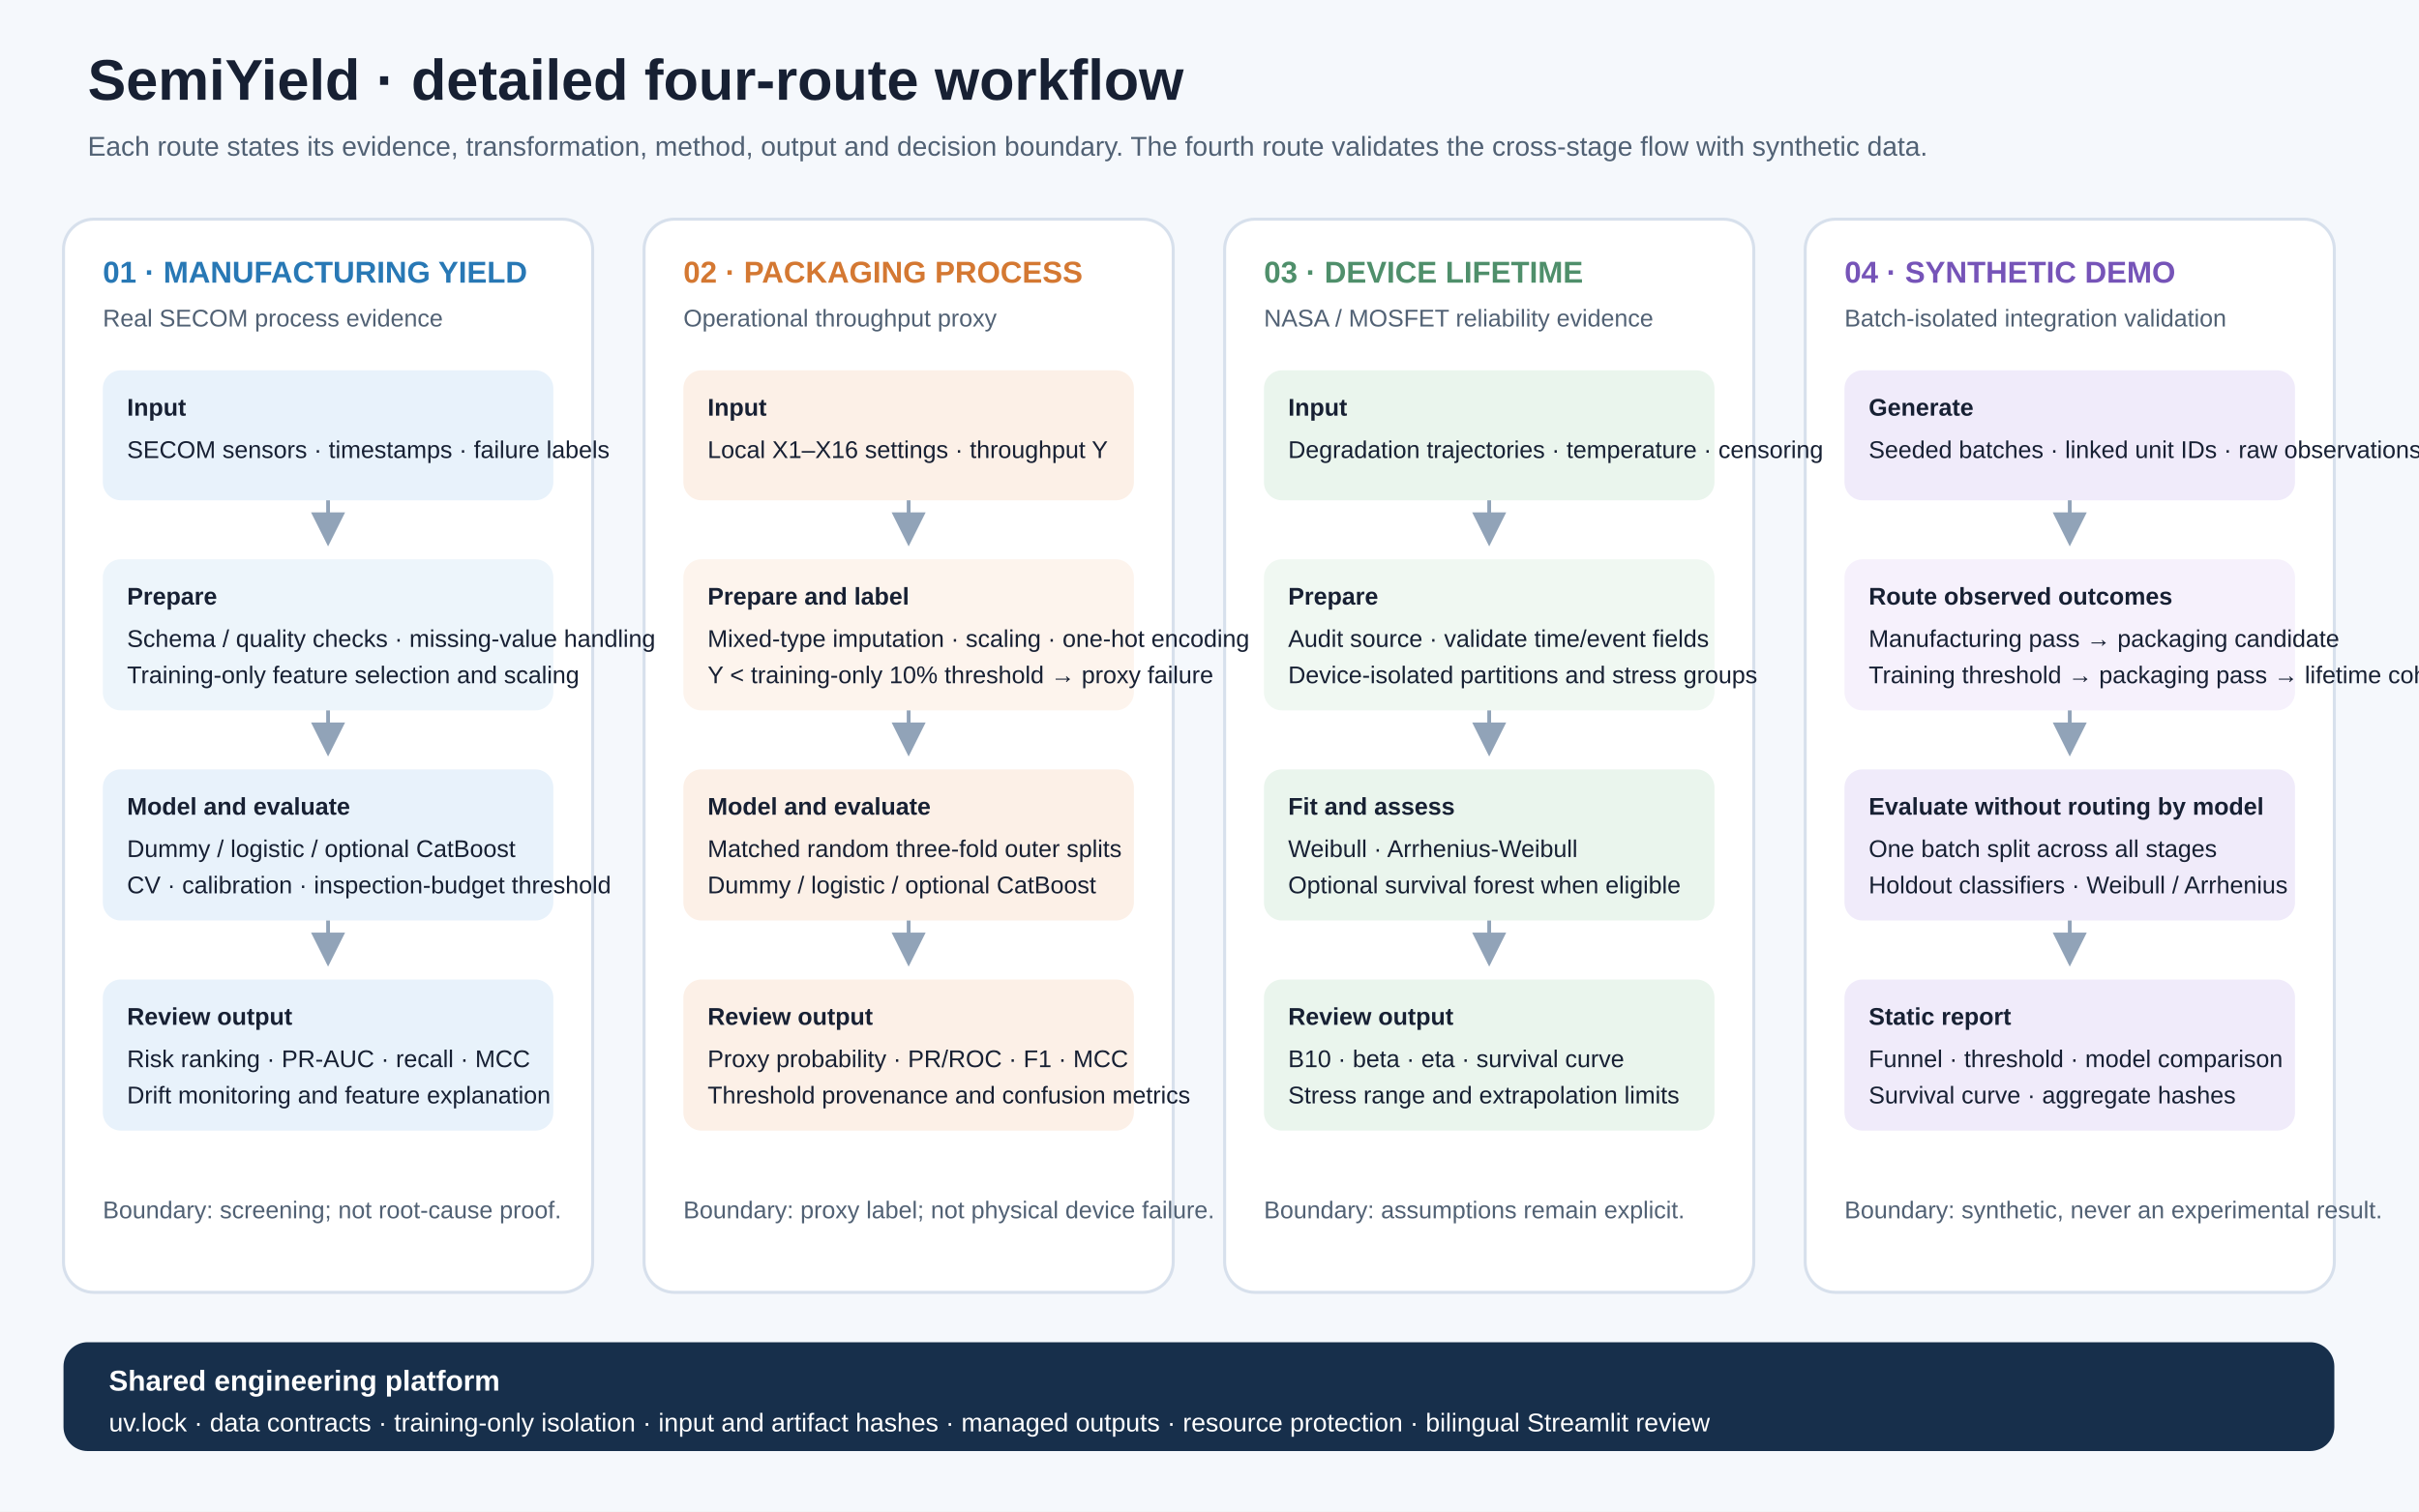
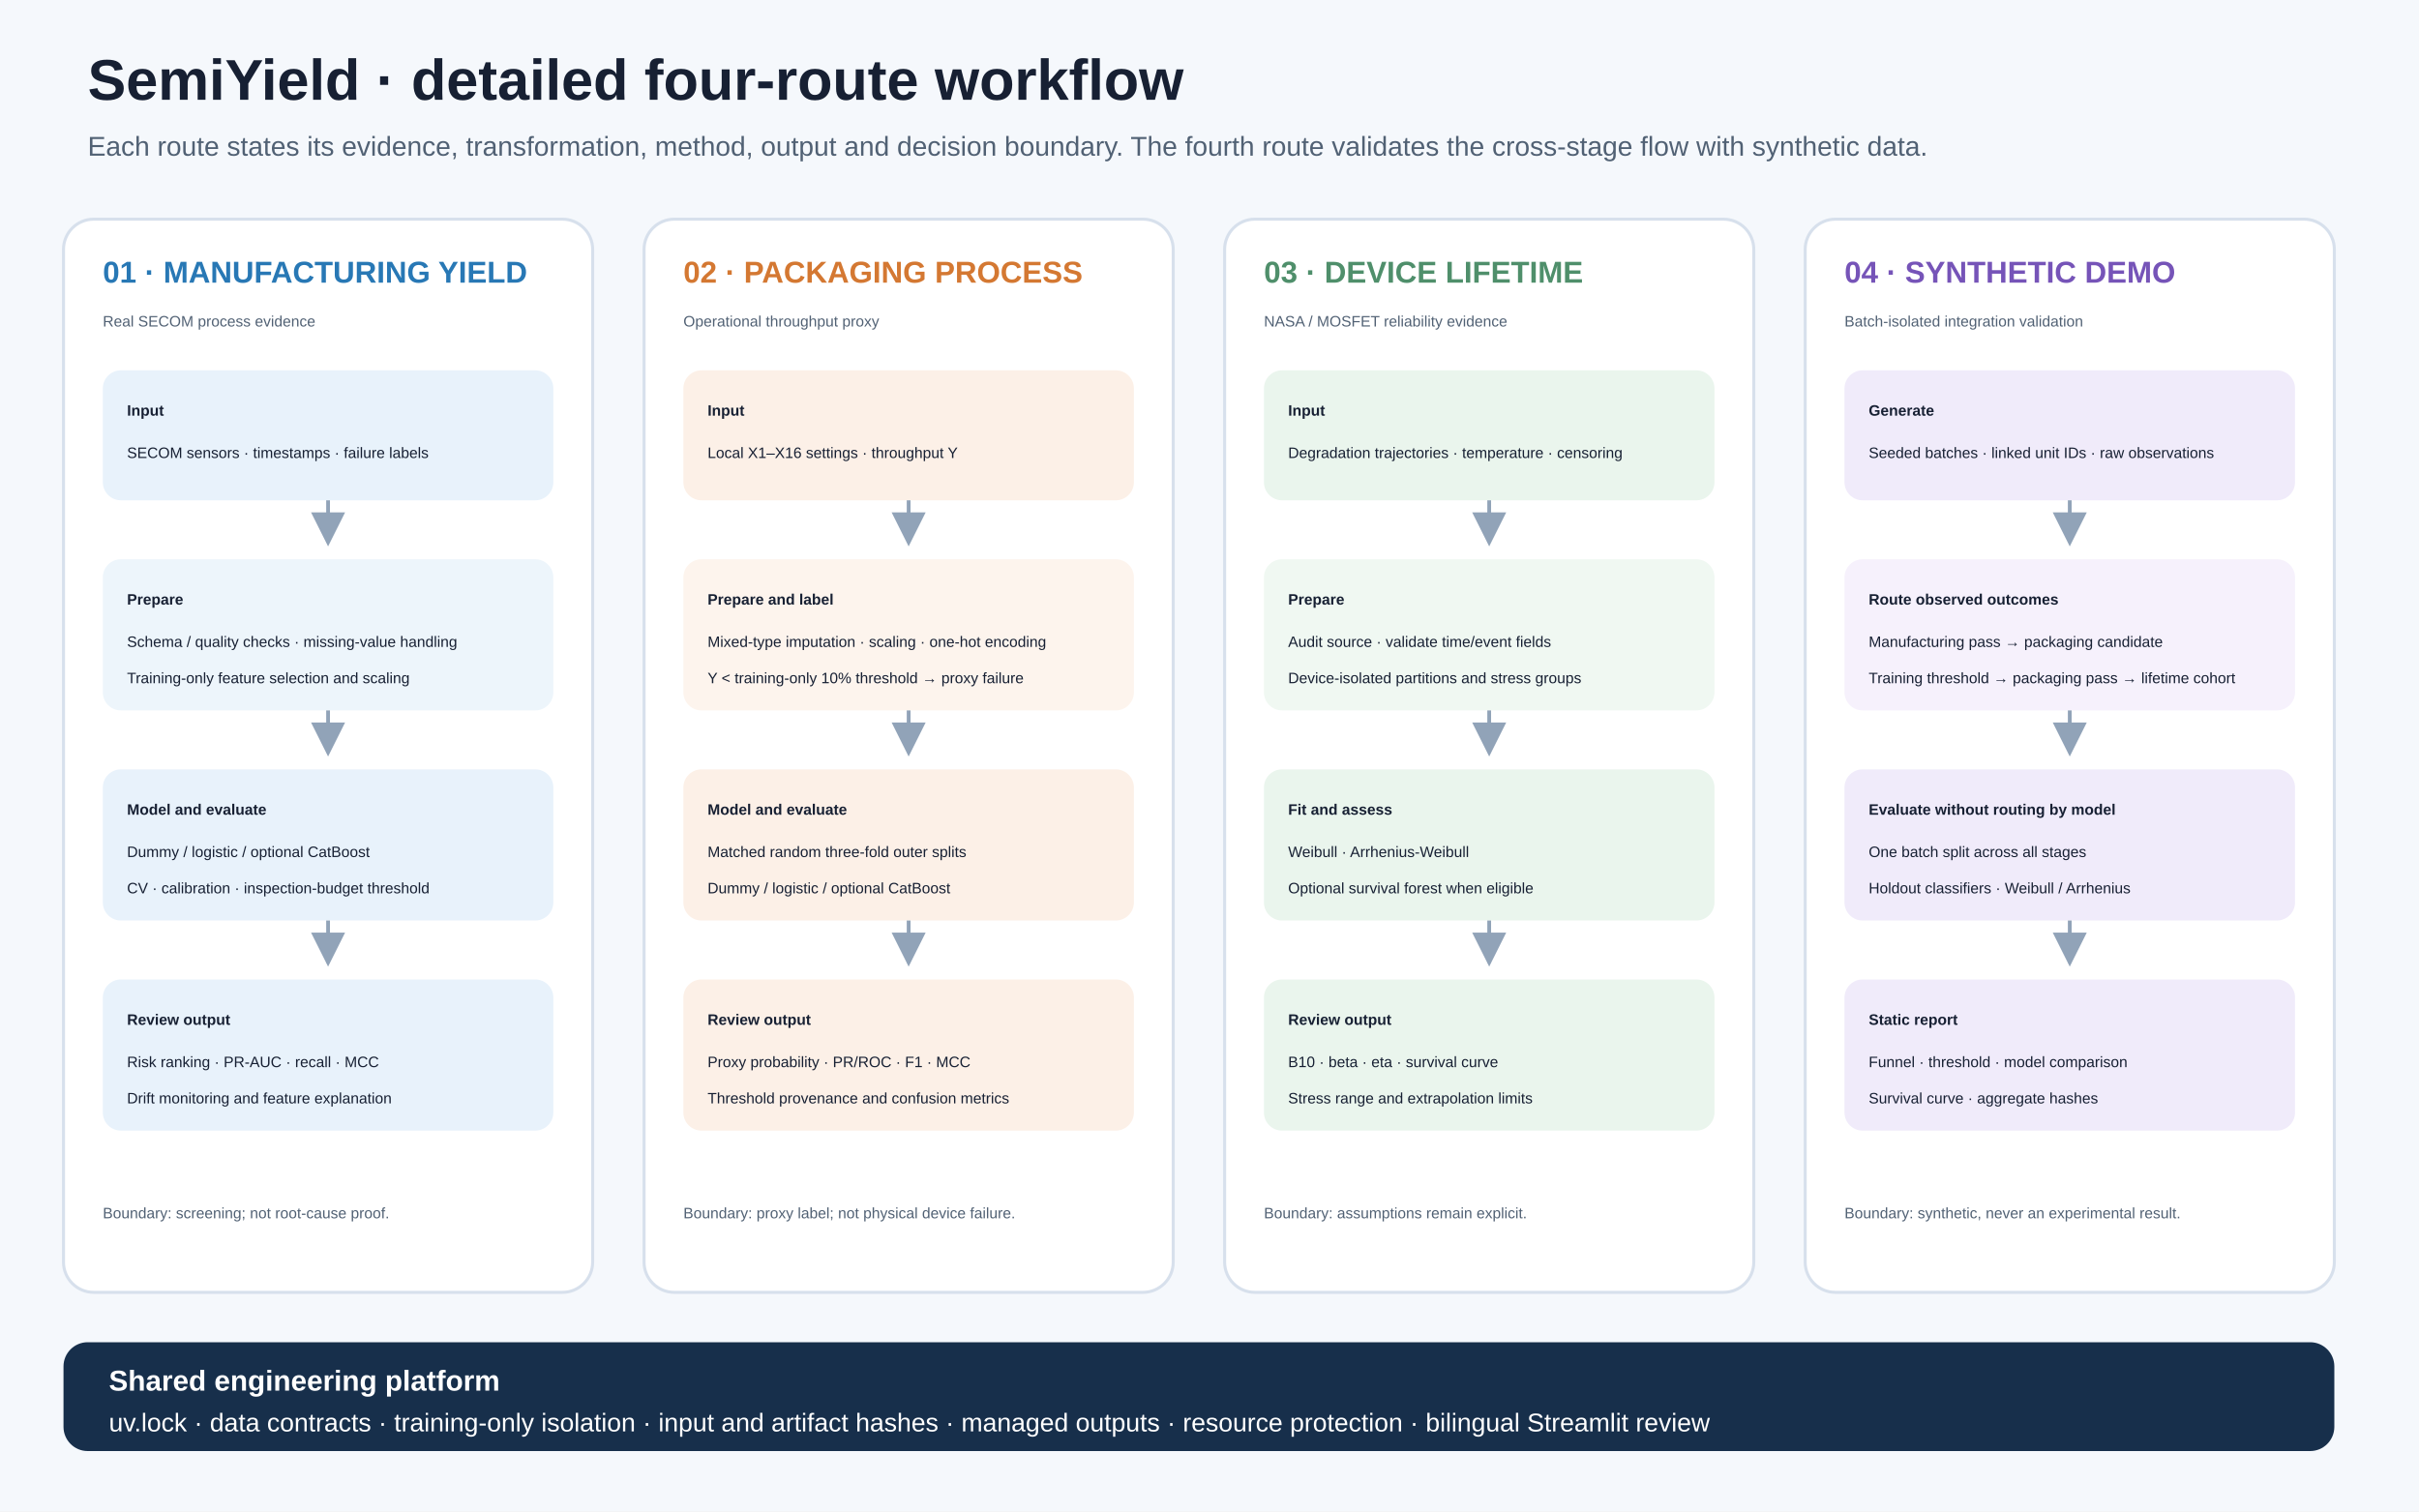
<svg xmlns="http://www.w3.org/2000/svg" width="1600" height="1000" viewBox="0 0 1600 1000" role="img" aria-labelledby="title desc">
  <defs>
    <marker id="arrow" markerWidth="9" markerHeight="9" refX="8" refY="4.5" orient="auto">
      <path d="M0 0 L9 4.5 L0 9z" fill="#91a3b8" />
    </marker>
  </defs>
  <rect width="1600" height="1000" fill="#f5f8fc" />
  <g font-family="Arial, sans-serif" fill="#172033">
    <text x="58" y="66" font-size="38" font-weight="700">SemiYield · detailed four-route workflow</text>
    <text x="58" y="103" font-size="18" fill="#516174">Each route states its evidence, transformation, method, output and decision boundary. The fourth route validates the cross-stage flow with synthetic data.</text>
    <g fill="#fff" stroke="#d7e0ec" stroke-width="2">
      <rect x="42" y="145" width="350" height="710" rx="20" />
      <rect x="426" y="145" width="350" height="710" rx="20" />
      <rect x="810" y="145" width="350" height="710" rx="20" />
      <rect x="1194" y="145" width="350" height="710" rx="20" />
    </g>
-     <g font-size="16">
+     <g font-size="10">
      <text x="68" y="187" font-size="20" font-weight="700" fill="#2878b5">01 · MANUFACTURING YIELD</text>
      <text x="68" y="216" fill="#516174">Real SECOM process evidence</text>
      <rect x="68" y="245" width="298" height="86" rx="12" fill="#e8f2fb" />
      <text x="84" y="275" font-weight="700">Input</text>
      <text x="84" y="303">SECOM sensors · timestamps · failure labels</text>
      <path d="M217 331v28" stroke="#91a3b8" stroke-width="2.5" marker-end="url(#arrow)" />
      <rect x="68" y="370" width="298" height="100" rx="12" fill="#edf5fb" />
      <text x="84" y="400" font-weight="700">Prepare</text>
      <text x="84" y="428">Schema / quality checks · missing-value handling</text>
      <text x="84" y="452">Training-only feature selection and scaling</text>
      <path d="M217 470v28" stroke="#91a3b8" stroke-width="2.5" marker-end="url(#arrow)" />
      <rect x="68" y="509" width="298" height="100" rx="12" fill="#e8f2fb" />
      <text x="84" y="539" font-weight="700">Model and evaluate</text>
      <text x="84" y="567">Dummy / logistic / optional CatBoost</text>
      <text x="84" y="591">CV · calibration · inspection-budget threshold</text>
      <path d="M217 609v28" stroke="#91a3b8" stroke-width="2.5" marker-end="url(#arrow)" />
      <rect x="68" y="648" width="298" height="100" rx="12" fill="#e8f2fb" />
      <text x="84" y="678" font-weight="700">Review output</text>
      <text x="84" y="706">Risk ranking · PR-AUC · recall · MCC</text>
      <text x="84" y="730">Drift monitoring and feature explanation</text>
      <text x="68" y="806" fill="#516174">Boundary: screening; not root-cause proof.</text>
      <text x="452" y="187" font-size="20" font-weight="700" fill="#d47832">02 · PACKAGING PROCESS</text>
      <text x="452" y="216" fill="#516174">Operational throughput proxy</text>
      <rect x="452" y="245" width="298" height="86" rx="12" fill="#fcf0e7" />
      <text x="468" y="275" font-weight="700">Input</text>
      <text x="468" y="303">Local X1–X16 settings · throughput Y</text>
      <path d="M601 331v28" stroke="#91a3b8" stroke-width="2.5" marker-end="url(#arrow)" />
      <rect x="452" y="370" width="298" height="100" rx="12" fill="#fdf4ed" />
      <text x="468" y="400" font-weight="700">Prepare and label</text>
      <text x="468" y="428">Mixed-type imputation · scaling · one-hot encoding</text>
      <text x="468" y="452">Y &lt; training-only 10% threshold → proxy failure</text>
      <path d="M601 470v28" stroke="#91a3b8" stroke-width="2.5" marker-end="url(#arrow)" />
      <rect x="452" y="509" width="298" height="100" rx="12" fill="#fcf0e7" />
      <text x="468" y="539" font-weight="700">Model and evaluate</text>
      <text x="468" y="567">Matched random three-fold outer splits</text>
      <text x="468" y="591">Dummy / logistic / optional CatBoost</text>
      <path d="M601 609v28" stroke="#91a3b8" stroke-width="2.5" marker-end="url(#arrow)" />
      <rect x="452" y="648" width="298" height="100" rx="12" fill="#fcf0e7" />
      <text x="468" y="678" font-weight="700">Review output</text>
      <text x="468" y="706">Proxy probability · PR/ROC · F1 · MCC</text>
      <text x="468" y="730">Threshold provenance and confusion metrics</text>
      <text x="452" y="806" fill="#516174">Boundary: proxy label; not physical device failure.</text>
      <text x="836" y="187" font-size="20" font-weight="700" fill="#4f8f6b">03 · DEVICE LIFETIME</text>
      <text x="836" y="216" fill="#516174">NASA / MOSFET reliability evidence</text>
      <rect x="836" y="245" width="298" height="86" rx="12" fill="#eaf5ed" />
      <text x="852" y="275" font-weight="700">Input</text>
      <text x="852" y="303">Degradation trajectories · temperature · censoring</text>
      <path d="M985 331v28" stroke="#91a3b8" stroke-width="2.5" marker-end="url(#arrow)" />
      <rect x="836" y="370" width="298" height="100" rx="12" fill="#f0f8f2" />
      <text x="852" y="400" font-weight="700">Prepare</text>
      <text x="852" y="428">Audit source · validate time/event fields</text>
      <text x="852" y="452">Device-isolated partitions and stress groups</text>
      <path d="M985 470v28" stroke="#91a3b8" stroke-width="2.5" marker-end="url(#arrow)" />
      <rect x="836" y="509" width="298" height="100" rx="12" fill="#eaf5ed" />
      <text x="852" y="539" font-weight="700">Fit and assess</text>
      <text x="852" y="567">Weibull · Arrhenius-Weibull</text>
      <text x="852" y="591">Optional survival forest when eligible</text>
      <path d="M985 609v28" stroke="#91a3b8" stroke-width="2.5" marker-end="url(#arrow)" />
      <rect x="836" y="648" width="298" height="100" rx="12" fill="#eaf5ed" />
      <text x="852" y="678" font-weight="700">Review output</text>
      <text x="852" y="706">B10 · beta · eta · survival curve</text>
      <text x="852" y="730">Stress range and extrapolation limits</text>
      <text x="836" y="806" fill="#516174">Boundary: assumptions remain explicit.</text>
      <text x="1220" y="187" font-size="20" font-weight="700" fill="#7654b8">04 · SYNTHETIC DEMO</text>
      <text x="1220" y="216" fill="#516174">Batch-isolated integration validation</text>
      <rect x="1220" y="245" width="298" height="86" rx="12" fill="#f0ebfa" />
      <text x="1236" y="275" font-weight="700">Generate</text>
      <text x="1236" y="303">Seeded batches · linked unit IDs · raw observations</text>
      <path d="M1369 331v28" stroke="#91a3b8" stroke-width="2.5" marker-end="url(#arrow)" />
      <rect x="1220" y="370" width="298" height="100" rx="12" fill="#f6f1fc" />
      <text x="1236" y="400" font-weight="700">Route observed outcomes</text>
      <text x="1236" y="428">Manufacturing pass → packaging candidate</text>
      <text x="1236" y="452">Training threshold → packaging pass → lifetime cohort</text>
      <path d="M1369 470v28" stroke="#91a3b8" stroke-width="2.5" marker-end="url(#arrow)" />
      <rect x="1220" y="509" width="298" height="100" rx="12" fill="#f0ebfa" />
      <text x="1236" y="539" font-weight="700">Evaluate without routing by model</text>
      <text x="1236" y="567">One batch split across all stages</text>
      <text x="1236" y="591">Holdout classifiers · Weibull / Arrhenius</text>
      <path d="M1369 609v28" stroke="#91a3b8" stroke-width="2.5" marker-end="url(#arrow)" />
      <rect x="1220" y="648" width="298" height="100" rx="12" fill="#f0ebfa" />
      <text x="1236" y="678" font-weight="700">Static report</text>
      <text x="1236" y="706">Funnel · threshold · model comparison</text>
      <text x="1236" y="730">Survival curve · aggregate hashes</text>
      <text x="1220" y="806" fill="#516174">Boundary: synthetic, never an experimental result.</text>
    </g>
    <rect x="42" y="888" width="1502" height="72" rx="16" fill="#172f4b" />
    <g fill="#fff">
      <text x="72" y="920" font-size="19" font-weight="700">Shared engineering platform</text>
      <text x="72" y="947" font-size="17">uv.lock · data contracts · training-only isolation · input and artifact hashes · managed outputs · resource protection · bilingual Streamlit review</text>
    </g>
  </g>
</svg>
